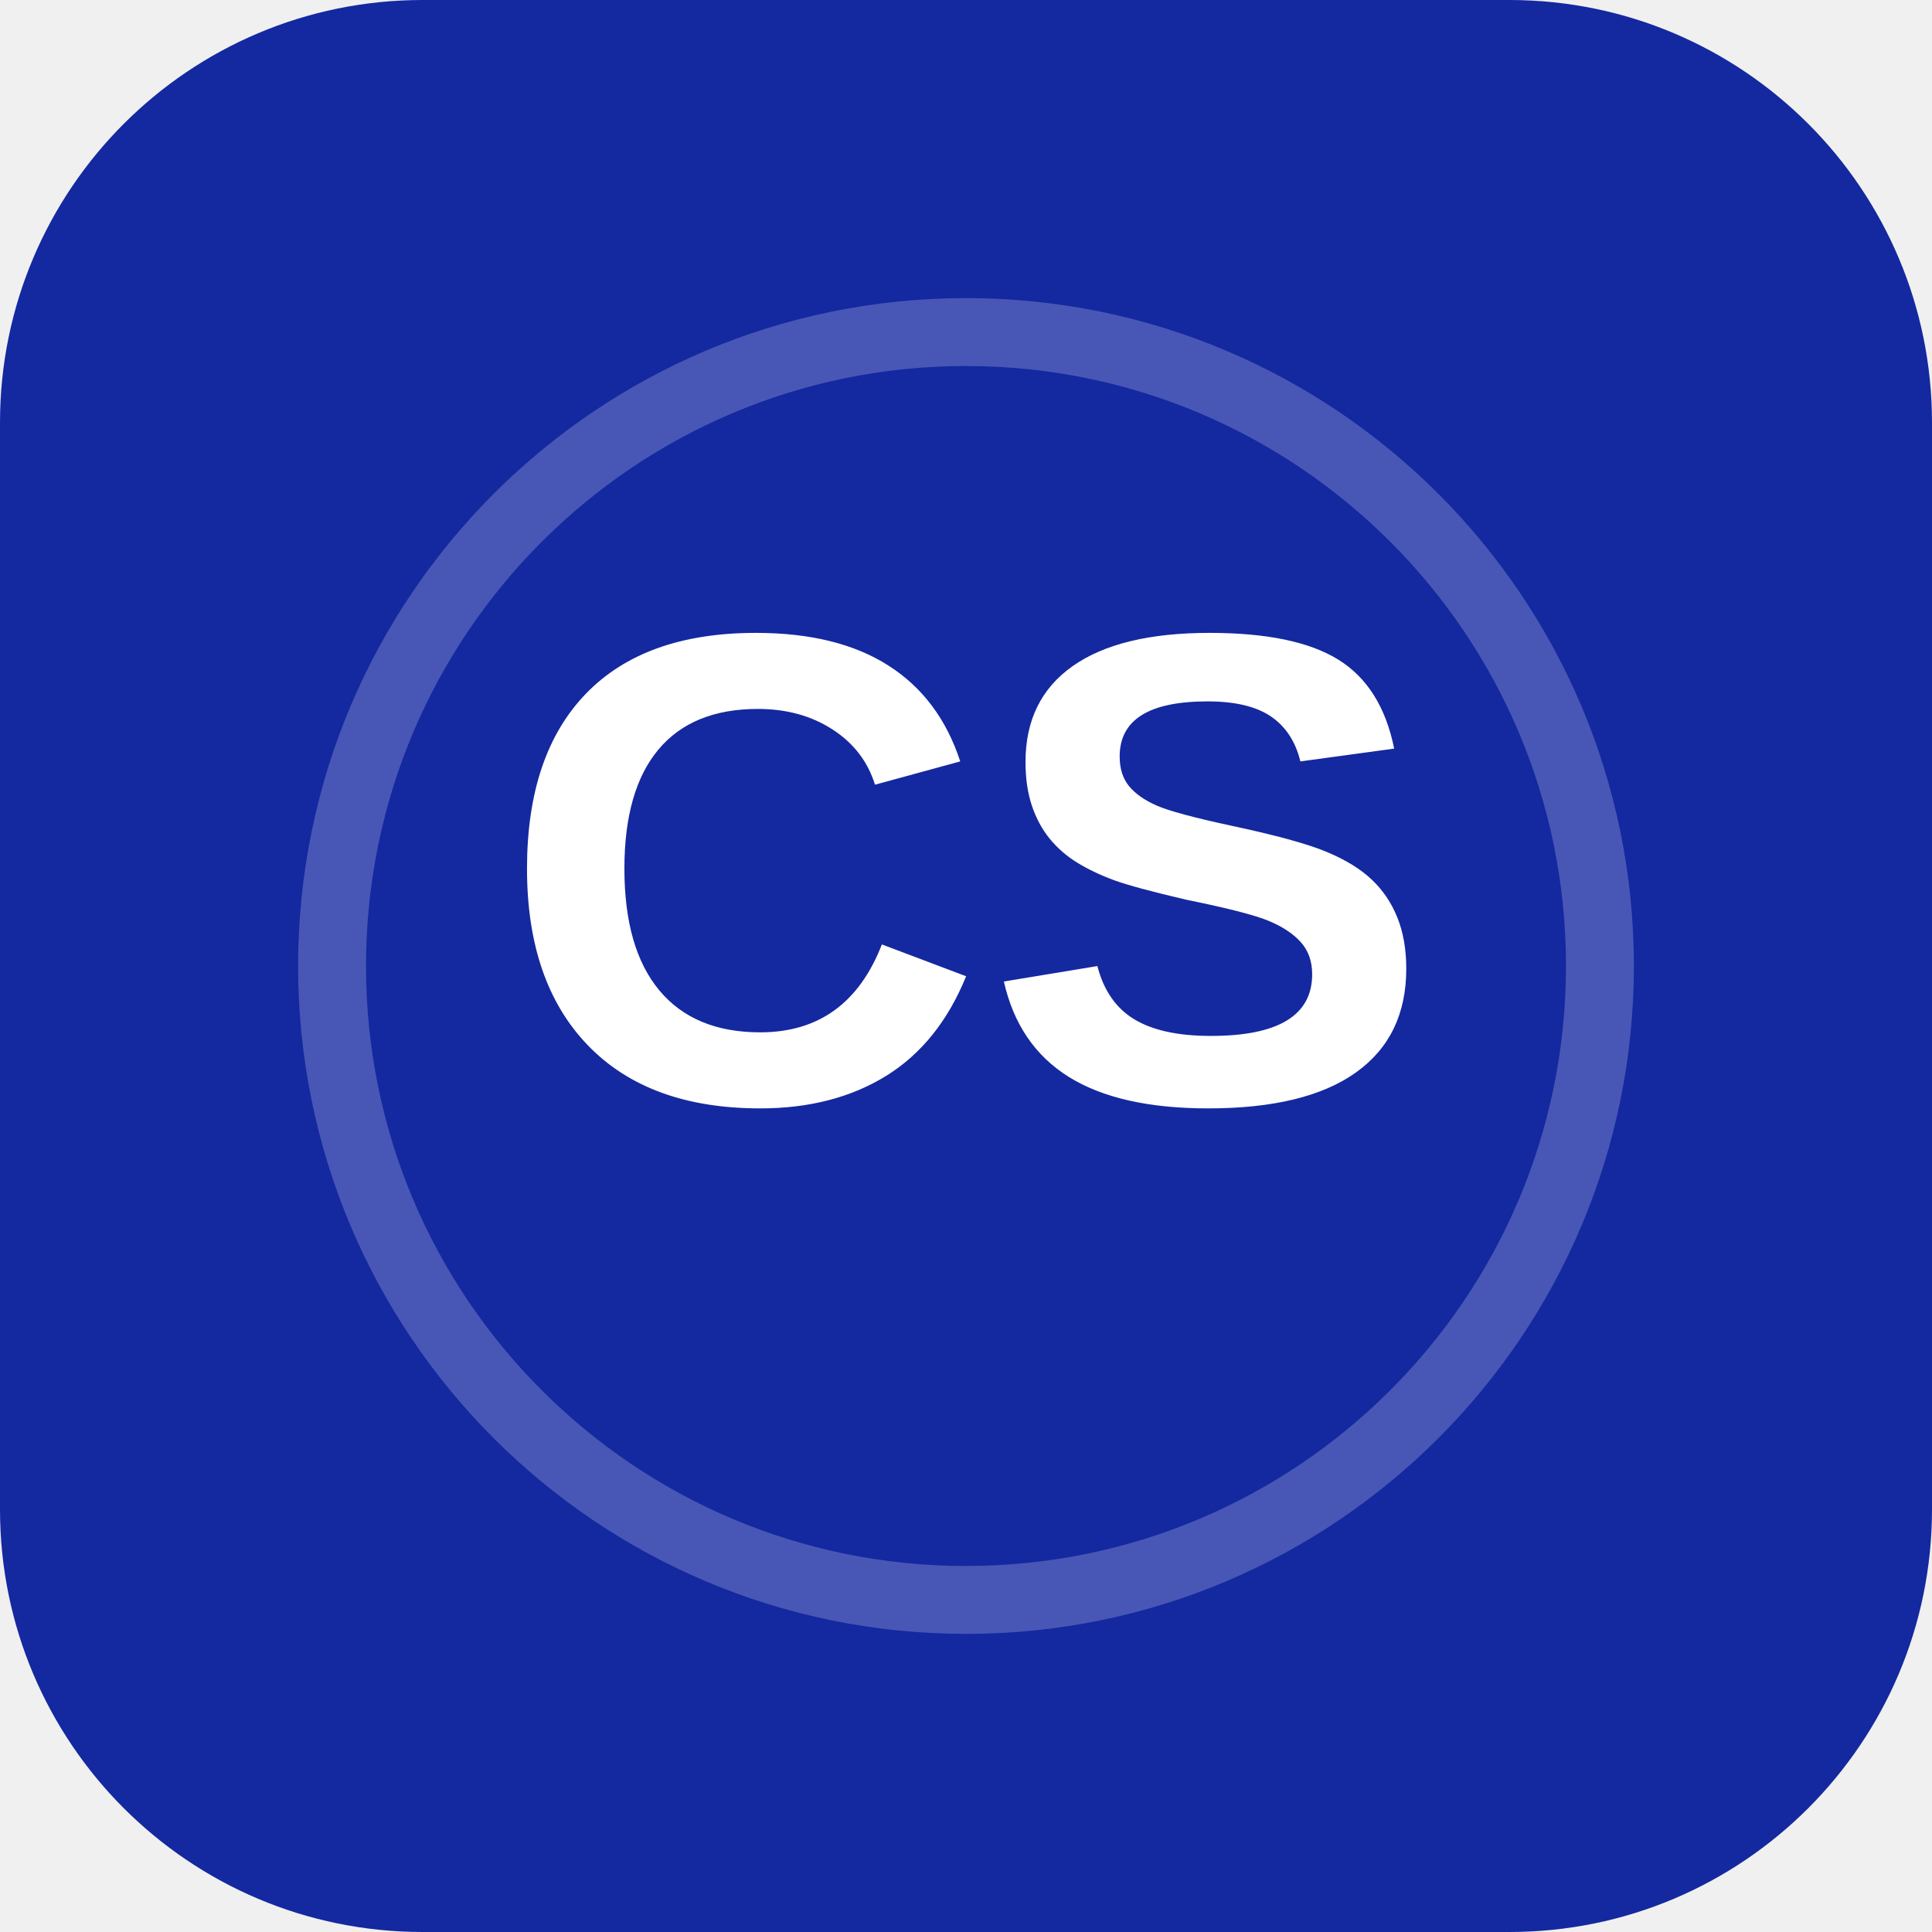
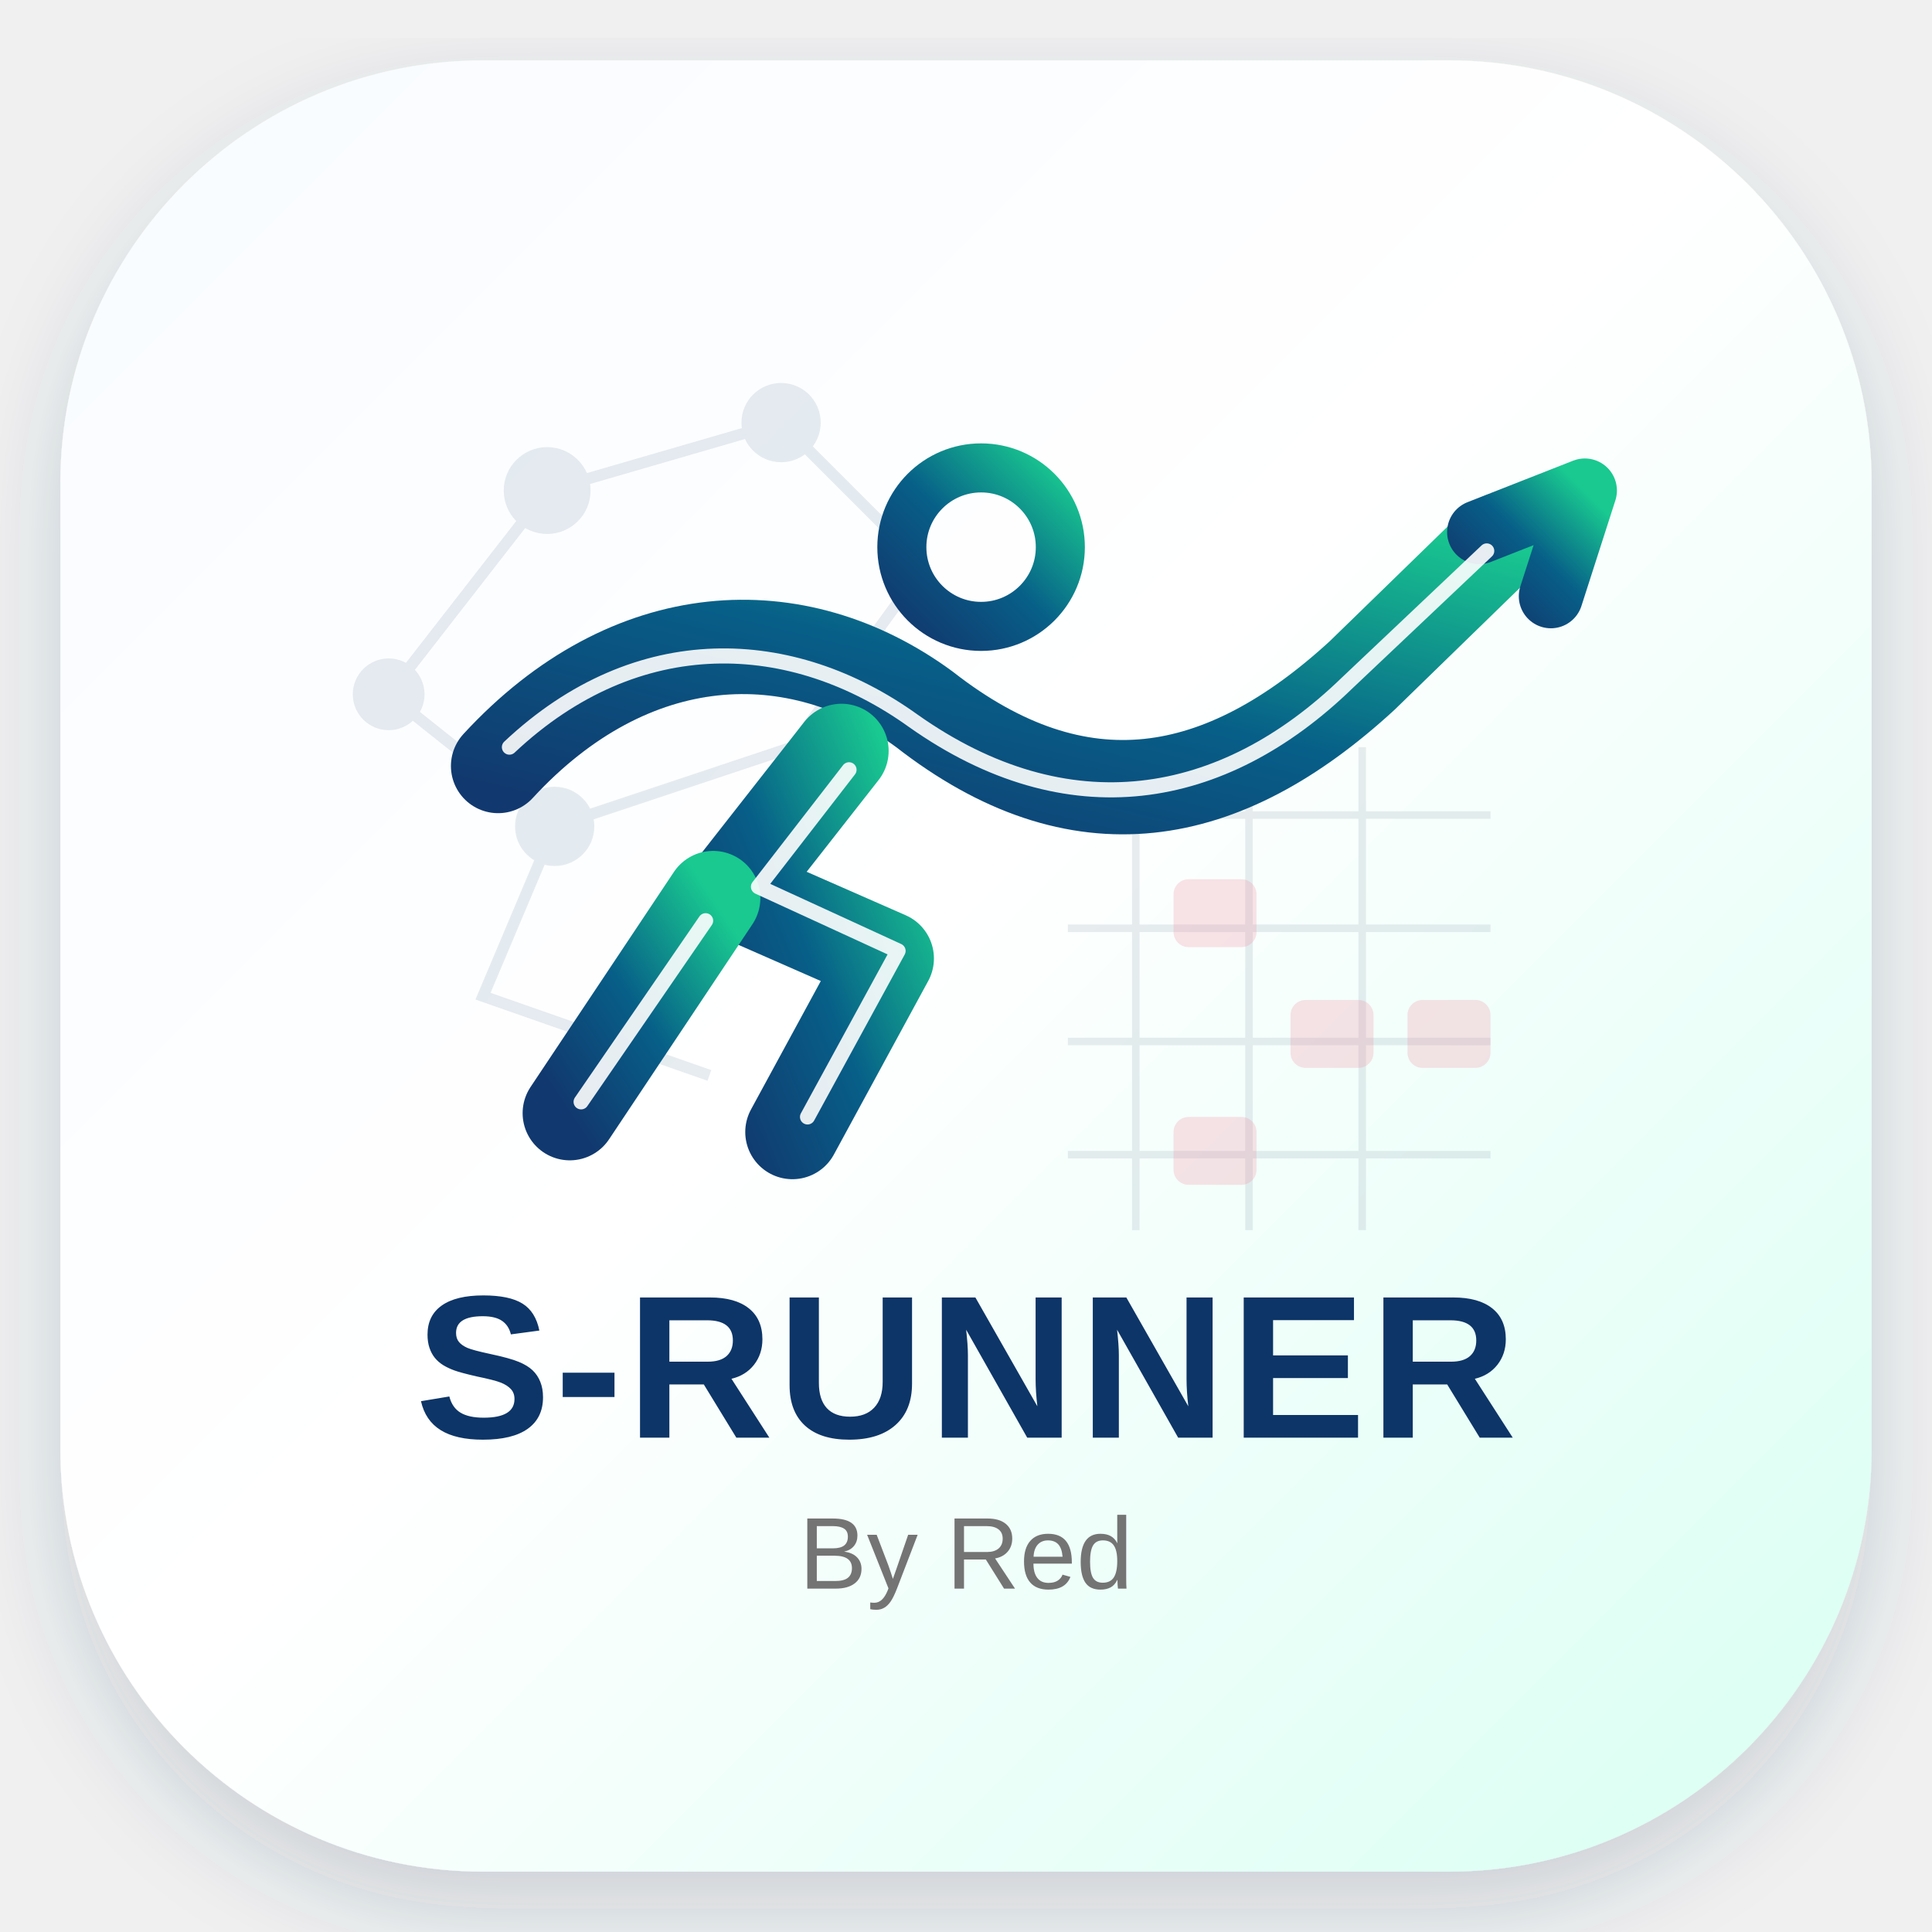
- <svg xmlns="http://www.w3.org/2000/svg" viewBox="0 0 512 512">
-   <rect width="512" height="512" rx="112" fill="#1428A0" />
-   <circle cx="256" cy="256" r="168" fill="none" stroke="#ffffff" stroke-width="18" opacity="0.22" />
-   <text x="256" y="292" text-anchor="middle" font-family="Arial,Helvetica,sans-serif" font-size="178" font-weight="700" fill="#ffffff">CS</text>
+ <svg xmlns="http://www.w3.org/2000/svg" viewBox="0 0 512 512" role="img" aria-label="S-RUNNER By Red">
+   <defs>
+     <linearGradient id="bg" x1="0" y1="0" x2="1" y2="1">
+       <stop offset="0" stop-color="#f8fbff" />
+       <stop offset="0.48" stop-color="#ffffff" />
+       <stop offset="0.78" stop-color="#e8fff8" />
+       <stop offset="1" stop-color="#d8fff2" />
+     </linearGradient>
+     <linearGradient id="runner" x1="0" y1="1" x2="1" y2="0">
+       <stop offset="0" stop-color="#11396f" />
+       <stop offset="0.48" stop-color="#075f88" />
+       <stop offset="1" stop-color="#19c990" />
+     </linearGradient>
+     <filter id="shadow" x="-20%" y="-20%" width="140%" height="140%">
+       <feDropShadow dx="0" dy="10" stdDeviation="12" flood-color="#264b68" flood-opacity="0.18" />
+     </filter>
+   </defs>
+   <rect x="16" y="16" width="480" height="480" rx="112" fill="url(#bg)" filter="url(#shadow)" />
+   <g opacity="0.18" stroke="#7593aa" stroke-width="3" fill="none">
+     <path d="M103 184 145 130 207 112 245 150M103 184 147 219 210 198 245 150M147 219 128 264 188 285" />
+     <circle cx="103" cy="184" r="8" fill="#7593aa" />
+     <circle cx="145" cy="130" r="10" fill="#7593aa" />
+     <circle cx="207" cy="112" r="9" fill="#7593aa" />
+     <circle cx="147" cy="219" r="9" fill="#7593aa" />
+   </g>
+   <g opacity="0.18" stroke="#8497a7" stroke-width="2">
+     <path d="M283 216H395M283 246H395M283 276H395M283 306H395M301 198V326M331 198V326M361 198V326" />
+   </g>
+   <g fill="#ef8ba0" opacity="0.25">
+     <rect x="311" y="233" width="22" height="18" rx="4" />
+     <rect x="342" y="265" width="22" height="18" rx="4" />
+     <rect x="373" y="265" width="22" height="18" rx="4" />
+     <rect x="311" y="296" width="22" height="18" rx="4" />
+   </g>
+   <g fill="none" stroke="url(#runner)" stroke-linecap="round" stroke-linejoin="round">
+     <path d="M132 203C167 165 211 163 245 188C286 220 324 213 361 179L398 143" stroke-width="25" />
+     <path d="M223 199 194 236 235 254 210 300" stroke-width="25" />
+     <path d="M189 238 151 295" stroke-width="25" />
+     <path d="M392 141 420 130 411 158" stroke-width="17" />
+   </g>
+   <g fill="none" stroke="#ffffff" stroke-linecap="round" stroke-linejoin="round" opacity="0.9">
+     <path d="M135 198C169 166 210 168 242 191C283 220 324 213 357 181L394 146" stroke-width="4" />
+     <path d="M225 204 201 235 238 252 214 296" stroke-width="4" />
+     <path d="M187 244 154 292" stroke-width="4" />
+   </g>
+   <circle cx="260" cy="145" r="21" fill="none" stroke="url(#runner)" stroke-width="13" />
+   <text x="256" y="381" text-anchor="middle" font-family="Arial,Helvetica,sans-serif" font-size="54" font-weight="800" letter-spacing="1" fill="#0d3567">S-RUNNER</text>
+   <text x="256" y="421" text-anchor="middle" font-family="Arial,Helvetica,sans-serif" font-size="27" font-weight="400" fill="#747474">By Red</text>
</svg>
